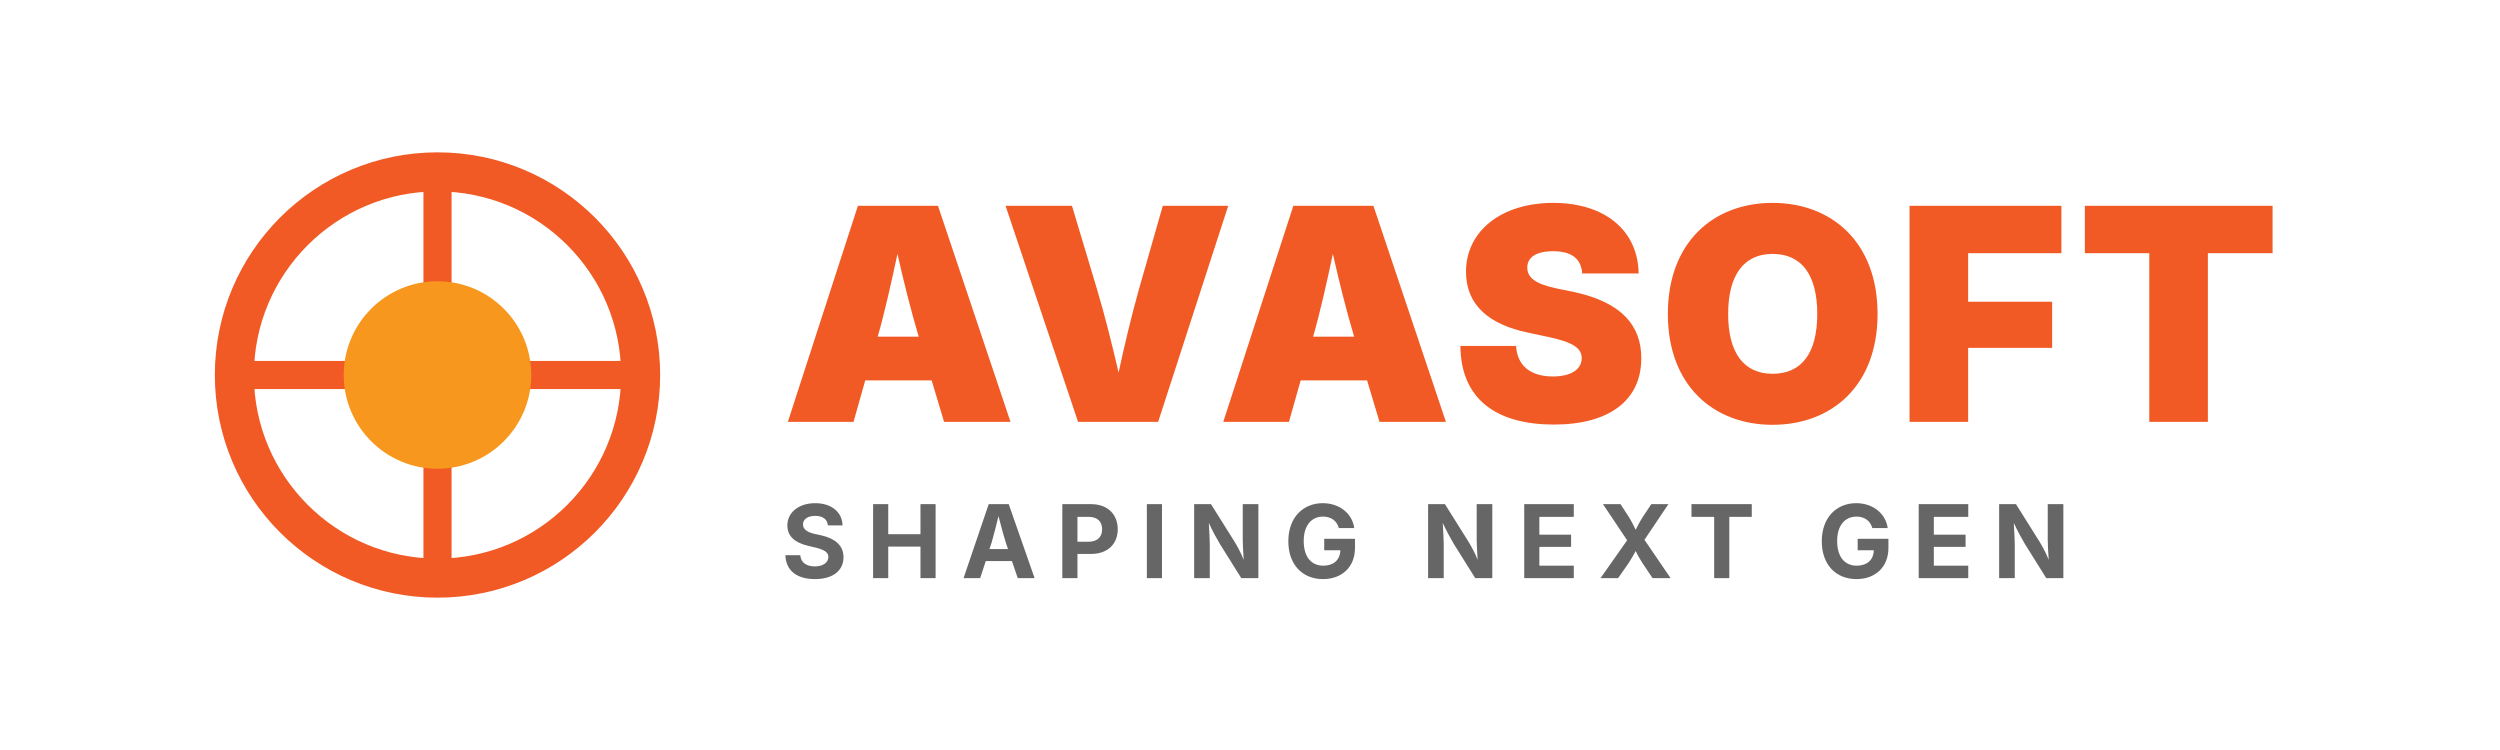
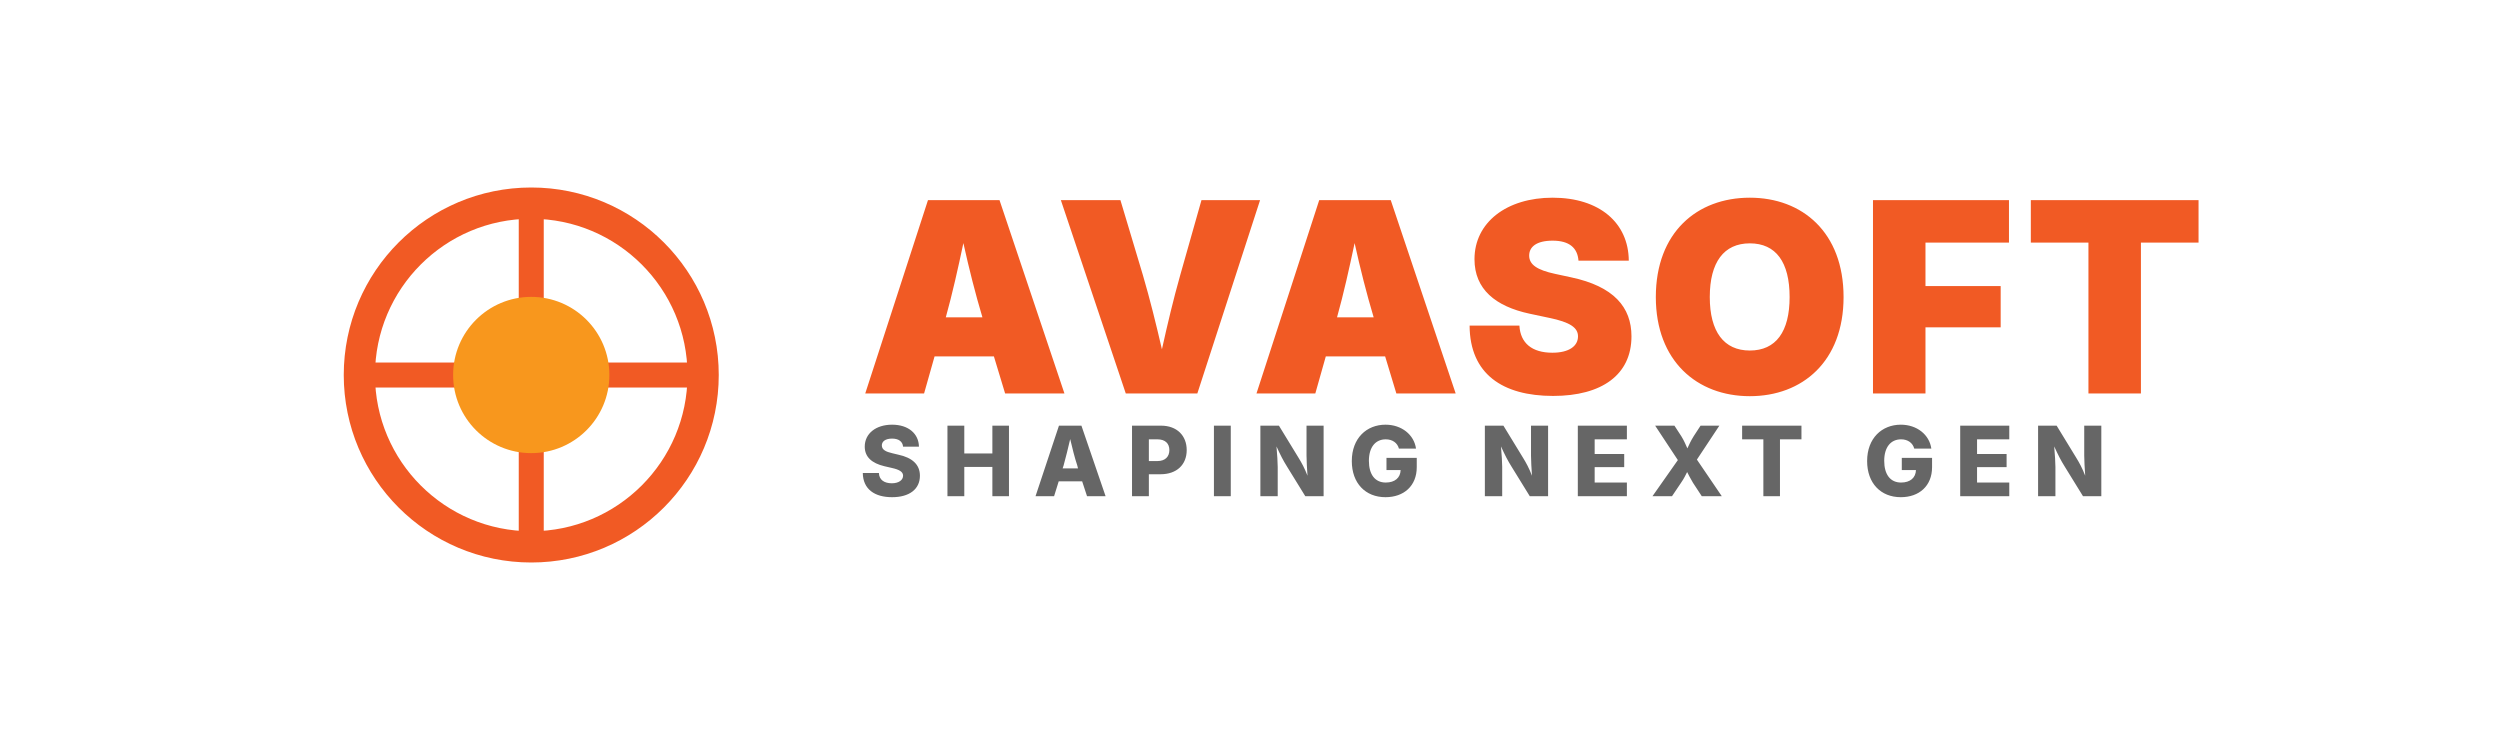
<svg xmlns="http://www.w3.org/2000/svg" viewBox="0 0 160 48" width="160" height="48" fill="none">
-   <g transform="translate(14, 10)">
-     <circle cx="14" cy="14" r="13" stroke="#F15A24" stroke-width="2.5" fill="none" />
-     <path d="M14 1 L14 27 M1 14 L27 14" stroke="#F15A24" stroke-width="1.8" stroke-linecap="round" />
-     <circle cx="14" cy="14" r="6" fill="#F8971D" />
+   <g transform="translate(22, 0)">
+     <g transform="translate(0, 12)">
+       <circle cx="12" cy="12" r="11" stroke="#F15A24" stroke-width="2" fill="none" />
+       <path d="M12 1 L12 23 M1 12 L23 12" stroke="#F15A24" stroke-width="1.6" stroke-linecap="round" />
+       <circle cx="12" cy="12" r="5" fill="#F8971D" />
+     </g>
+     <text x="33" y="19" font-family="'Plus Jakarta Sans', system-ui, -apple-system, sans-serif" font-size="17" font-weight="900" fill="#F15A24" dominant-baseline="central" letter-spacing="0.5">AVASOFT</text>
+     <text x="33" y="29.5" font-family="'Plus Jakarta Sans', system-ui, -apple-system, sans-serif" font-size="6.2" font-weight="800" fill="#666666" dominant-baseline="central" letter-spacing="1.2">SHAPING NEXT GEN</text>
  </g>
-   <text x="50" y="27" font-family="'Plus Jakarta Sans', system-ui, -apple-system, sans-serif" font-size="19" font-weight="900" fill="#F15A24" letter-spacing="0.5">AVASOFT</text>
-   <text x="50" y="37" font-family="'Plus Jakarta Sans', system-ui, -apple-system, sans-serif" font-size="6.5" font-weight="700" fill="#666666" letter-spacing="1.2">SHAPING NEXT GEN</text>
</svg>
